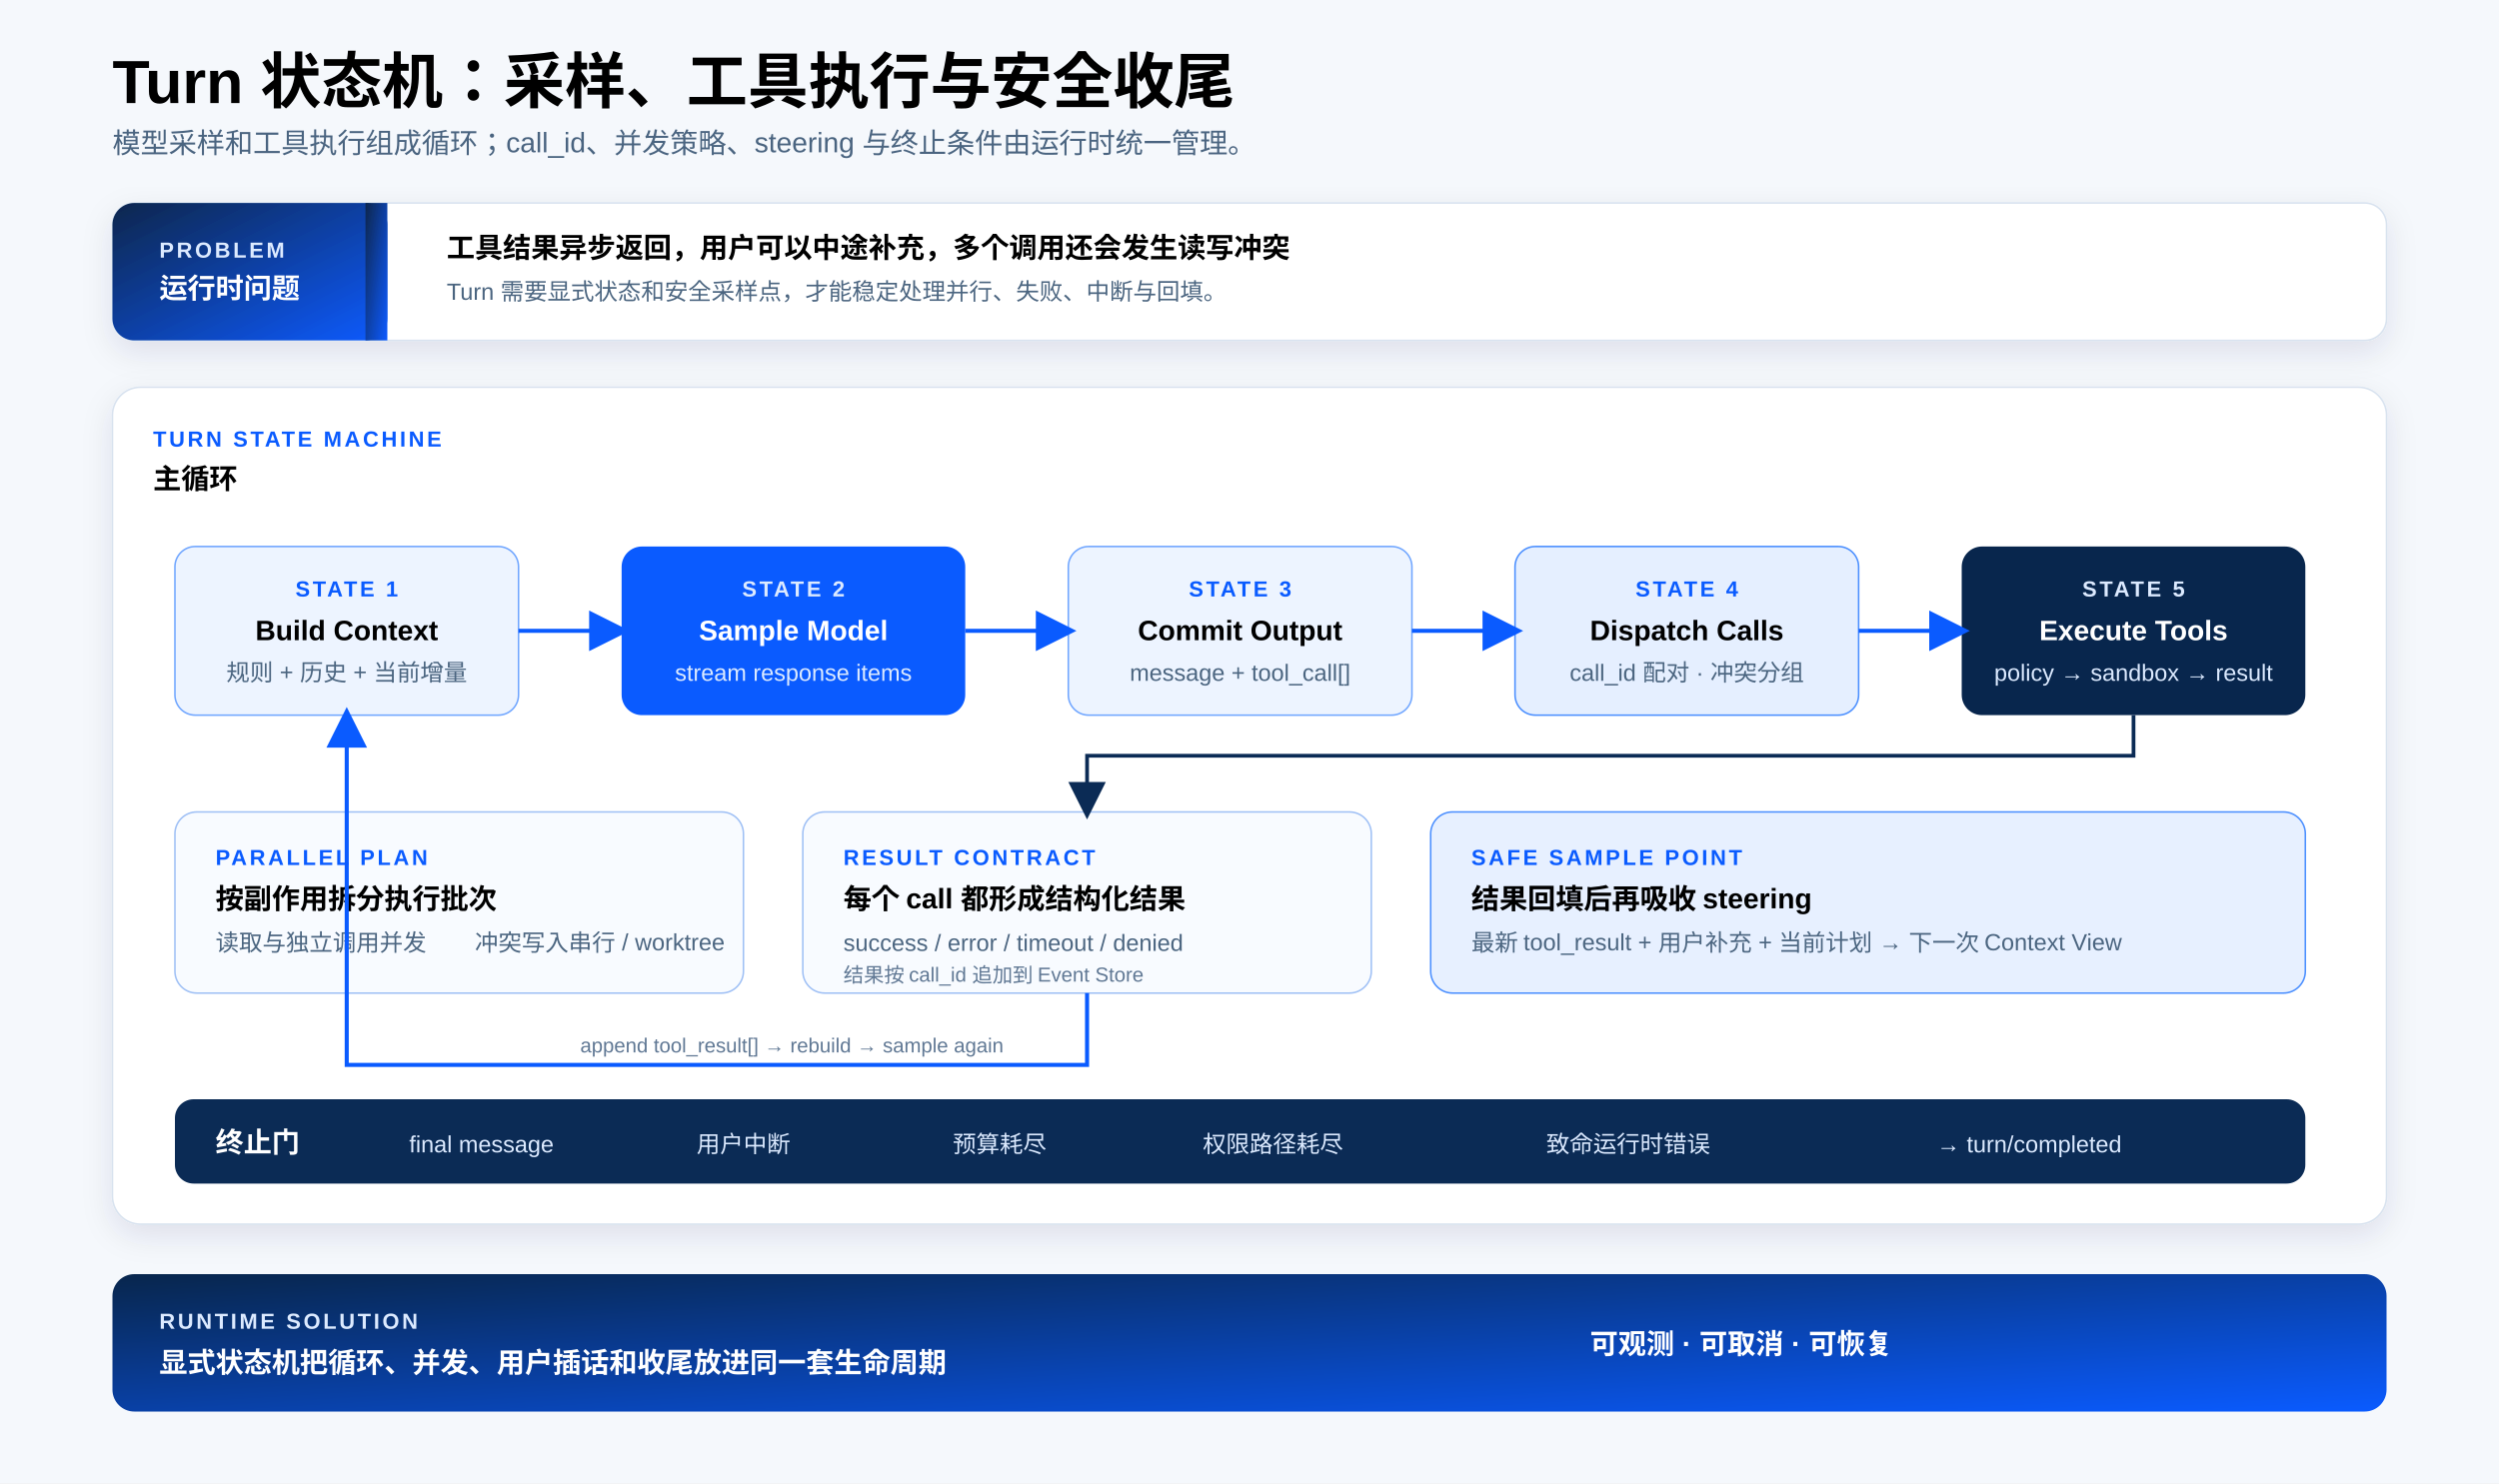
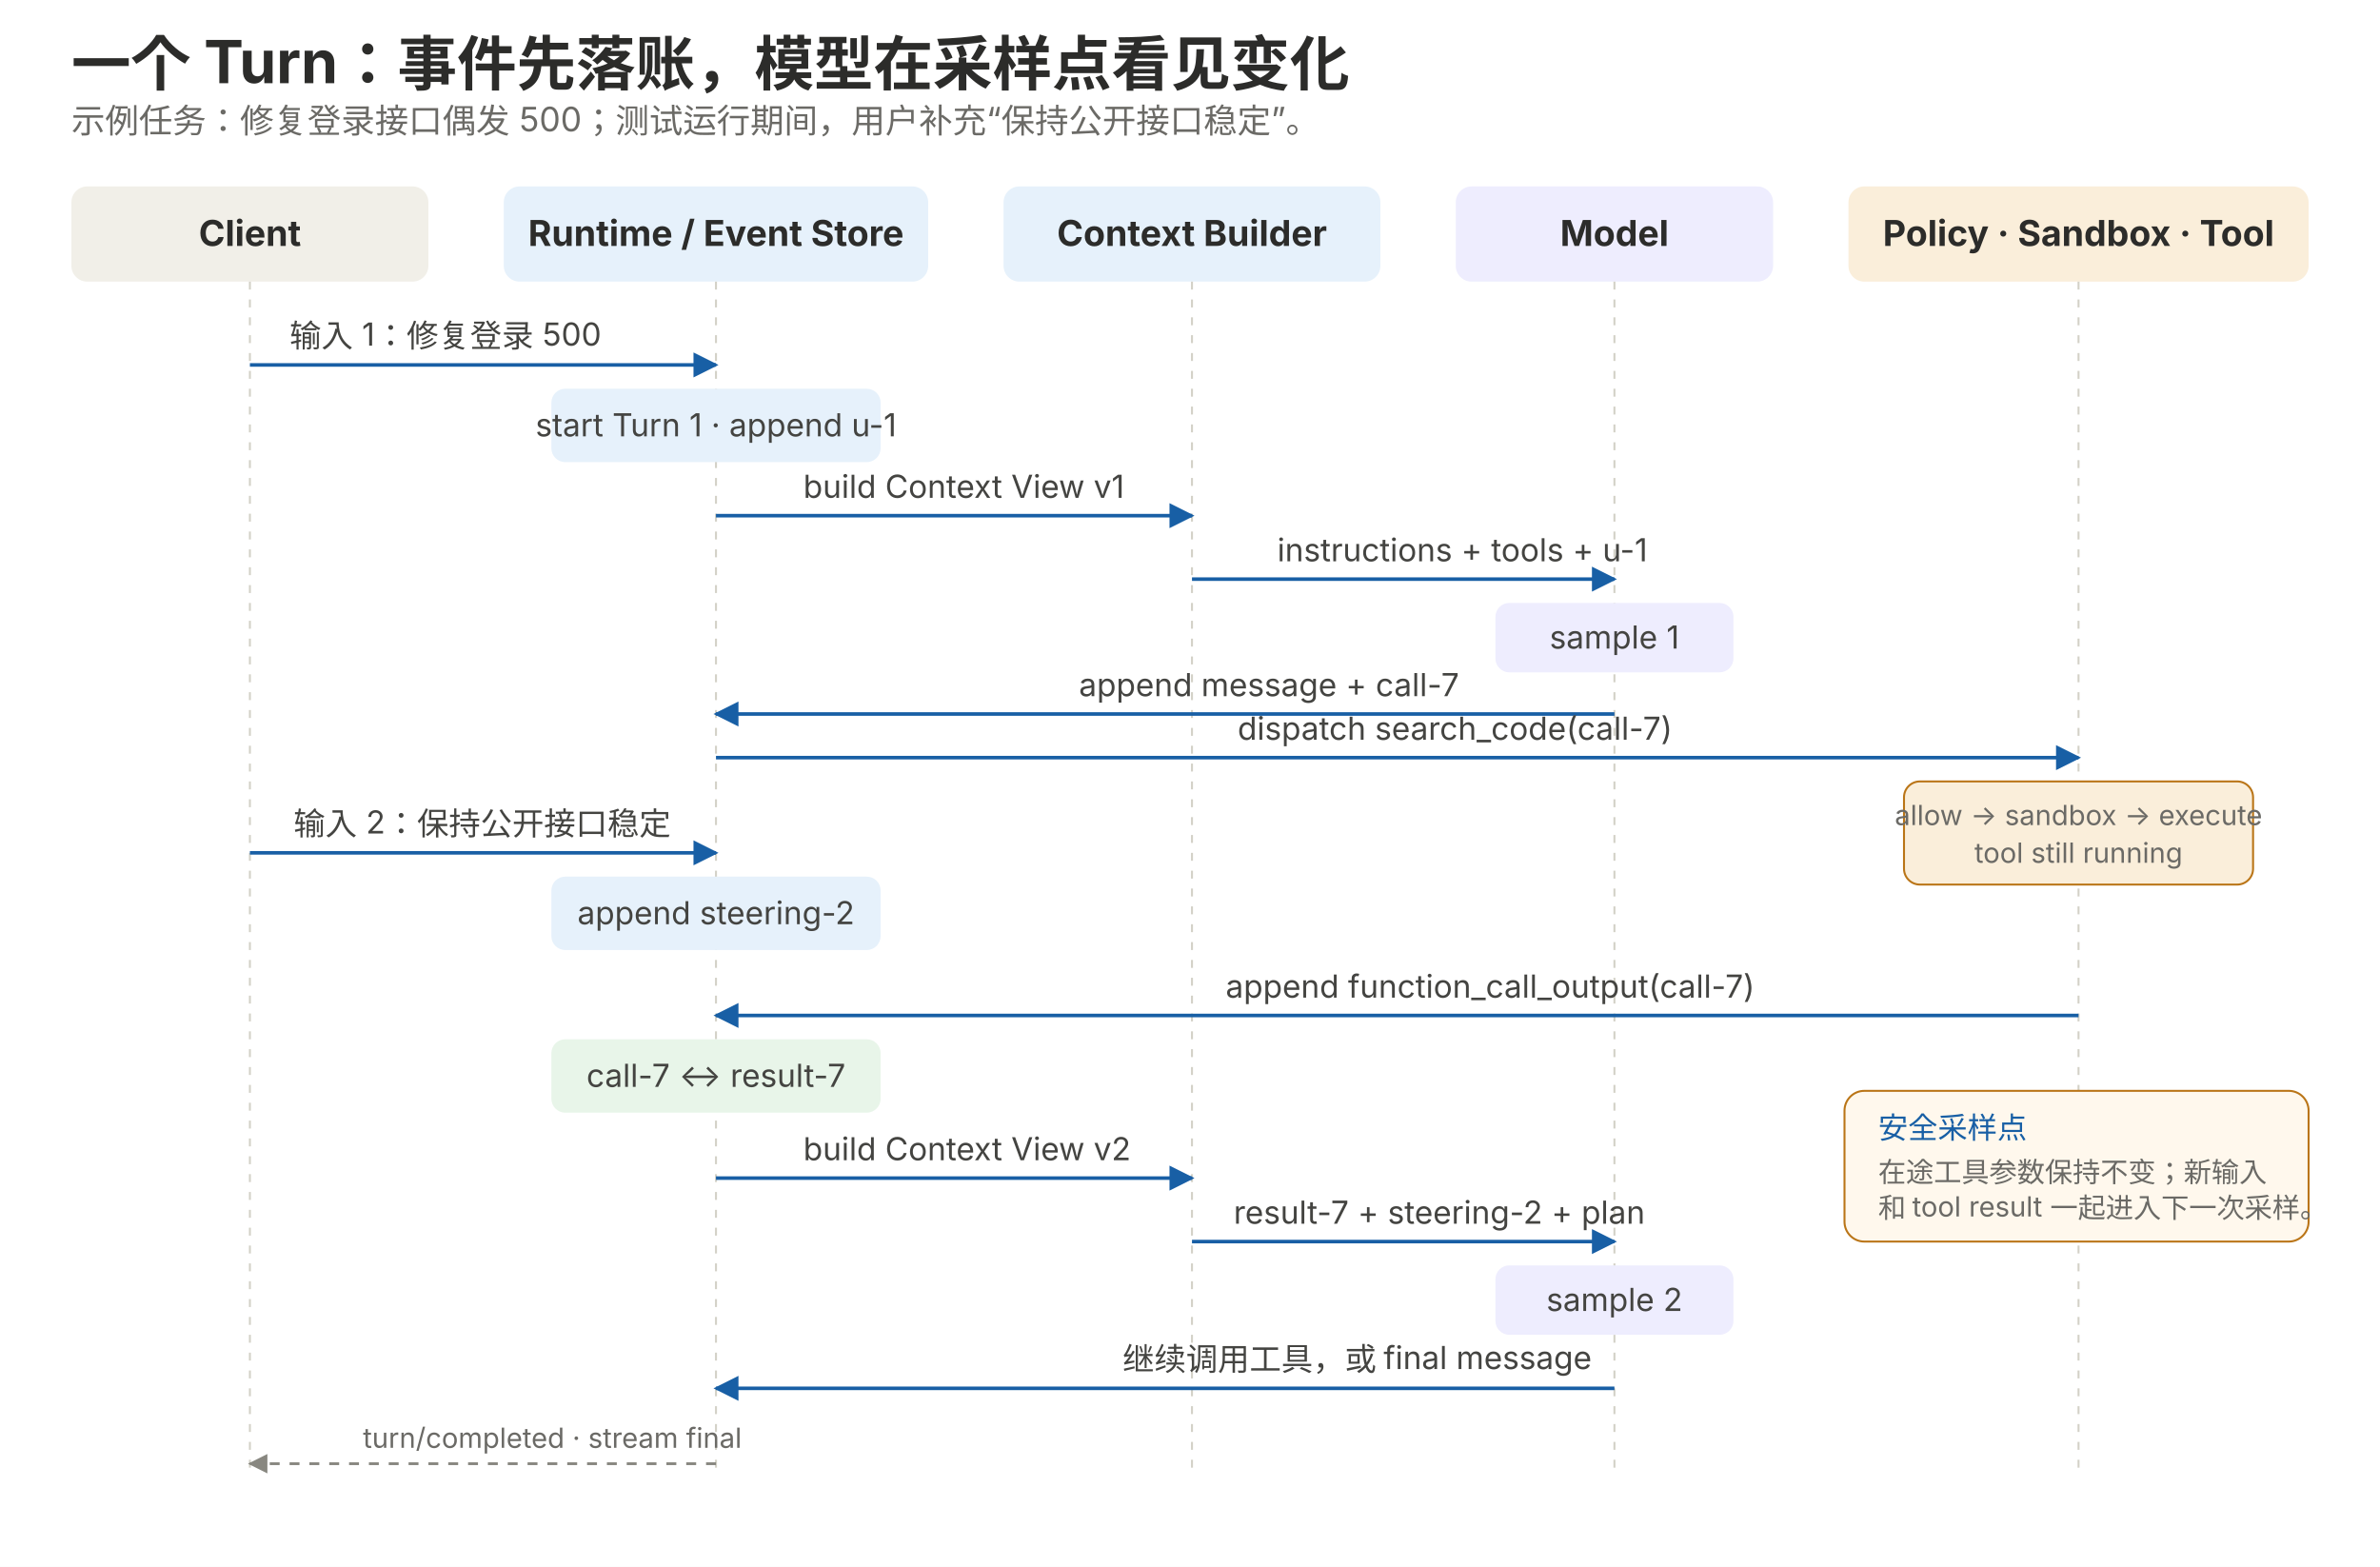
- <svg xmlns="http://www.w3.org/2000/svg" width="1600" height="950" viewBox="0 0 1600 950">
+ <svg xmlns="http://www.w3.org/2000/svg" width="1200" height="790" viewBox="0 0 1200 790" role="img" aria-labelledby="title desc">
  <defs>
-     <linearGradient id="hero" x1="0" y1="0" x2="1" y2="1">
-       <stop offset="0" stop-color="#08264d" />
-       <stop offset="1" stop-color="#0a5bff" />
-     </linearGradient>
-     <filter id="shadow" x="-20%" y="-20%" width="140%" height="150%">
-       <feDropShadow dx="0" dy="7" stdDeviation="10" flood-color="#062452" flood-opacity=".10" />
-     </filter>
-     <marker id="a" markerWidth="10" markerHeight="10" refX="8" refY="5" orient="auto">
-       <path d="M0 0L10 5 0 10Z" fill="#0a5bff" />
+     <marker id="arr" viewBox="0 0 10 10" refX="9" refY="5" markerWidth="7" markerHeight="7" orient="auto">
+       <path d="M0 0L10 5L0 10Z" fill="#185FA5" />
    </marker>
-     <marker id="ad" markerWidth="10" markerHeight="10" refX="8" refY="5" orient="auto">
-       <path d="M0 0L10 5 0 10Z" fill="#0b2b55" />
+     <marker id="arrGray" viewBox="0 0 10 10" refX="9" refY="5" markerWidth="7" markerHeight="7" orient="auto">
+       <path d="M0 0L10 5L0 10Z" fill="#888780" />
    </marker>
-     <style>
-       text{font-family:-apple-system,BlinkMacSystemFont,"Segoe UI","PingFang SC","Microsoft YaHei",Arial,sans-serif}.title{font-size:39px;font-weight:760}.subtitle{font-size:18px;fill:#4a6480}.eyebrow{font-size:14px;font-weight:760;letter-spacing:1.7px}.section{font-size:18px;font-weight:760}.cardTitle{font-size:18px;font-weight:760}.body{font-size:15px;fill:#4b6580}.tiny{font-size:13px;fill:#607894}.white{fill:#fff}.whiteSoft{fill:#dceaff}.blue{fill:#0a5bff}.flow{fill:none;stroke:#0a5bff;stroke-width:2.6;marker-end:url(#a)}.darkFlow{fill:none;stroke:#0b2b55;stroke-width:2.4;marker-end:url(#ad)}.dash{fill:none;stroke:#6c9eea;stroke-width:2;stroke-dasharray:7 7;marker-end:url(#a)}
-     </style>
+     <style>text{font-family:-apple-system,BlinkMacSystemFont,"PingFang SC","Microsoft YaHei",sans-serif}.title{font-size:30px;font-weight:700;fill:#2C2C2A}.sub{font-size:17px;fill:#6B6A66}.lane{font-size:18px;font-weight:700;fill:#2C2C2A}.body{font-size:16px;fill:#444441}.small{font-size:14px;fill:#6B6A66}.note{font-size:15px;fill:#185FA5}.line{fill:none;stroke:#185FA5;stroke-width:1.8;marker-end:url(#arr)}.gray{fill:none;stroke:#888780;stroke-width:1.4;stroke-dasharray:5 5;marker-end:url(#arrGray)}</style>
  </defs>
-   <rect width="1600" height="950" fill="#f5f8fc" />
-   <text x="72" y="66" class="title">Turn 状态机：采样、工具执行与安全收尾</text>
-   <text x="72" y="98" class="subtitle">模型采样和工具执行组成循环；call_id、并发策略、steering 与终止条件由运行时统一管理。</text>
-   <g filter="url(#shadow)">
-     <rect x="72" y="130" width="1456" height="88" rx="14" fill="#fff" stroke="#d8e2ef" />
-     <rect x="72" y="130" width="176" height="88" rx="14" fill="url(#hero)" />
-     <path d="M234 130H248V218H234" fill="url(#hero)" />
+   <rect width="1200" height="790" fill="#fff" />
+   <text x="36" y="43" class="title">一个 Turn：事件先落账，模型在采样点看见变化</text>
+   <text x="36" y="67" class="sub">示例任务：修复登录接口偶发 500；测试运行期间，用户补充“保持公开接口稳定”。</text>
+   <rect x="36" y="94" width="180" height="48" rx="8" fill="#F1EFE8" />
+   <text x="126" y="124" text-anchor="middle" class="lane">Client</text>
+   <rect x="254" y="94" width="214" height="48" rx="8" fill="#E6F1FB" />
+   <text x="361" y="124" text-anchor="middle" class="lane">Runtime / Event Store</text>
+   <rect x="506" y="94" width="190" height="48" rx="8" fill="#E6F1FB" />
+   <text x="601" y="124" text-anchor="middle" class="lane">Context Builder</text>
+   <rect x="734" y="94" width="160" height="48" rx="8" fill="#EEEDFE" />
+   <text x="814" y="124" text-anchor="middle" class="lane">Model</text>
+   <rect x="932" y="94" width="232" height="48" rx="8" fill="#FAEEDA" />
+   <text x="1048" y="124" text-anchor="middle" class="lane">Policy · Sandbox · Tool</text>
+   <g stroke="#D3D1C7" stroke-width="1" stroke-dasharray="4 5">
+     <line x1="126" y1="142" x2="126" y2="742" />
+     <line x1="361" y1="142" x2="361" y2="742" />
+     <line x1="601" y1="142" x2="601" y2="742" />
+     <line x1="814" y1="142" x2="814" y2="742" />
+     <line x1="1048" y1="142" x2="1048" y2="742" />
  </g>
-   <text x="102" y="165" class="eyebrow whiteSoft">PROBLEM</text>
-   <text x="102" y="191" class="section white">运行时问题</text>
-   <text x="286" y="165" class="cardTitle">工具结果异步返回，用户可以中途补充，多个调用还会发生读写冲突</text>
-   <text x="286" y="192" class="body">Turn 需要显式状态和安全采样点，才能稳定处理并行、失败、中断与回填。</text>
-   <rect x="72" y="248" width="1456" height="536" rx="18" fill="#fff" stroke="#d8e2ef" filter="url(#shadow)" />
-   <text x="98" y="286" class="eyebrow blue">TURN STATE MACHINE</text>
-   <text x="98" y="313" class="section">主循环</text>
-   <g>
-     <rect x="112" y="350" width="220" height="108" rx="13" fill="#edf4ff" stroke="#70a6ff" />
-     <text x="222" y="382" text-anchor="middle" class="eyebrow blue">STATE 1</text>
-     <text x="222" y="410" text-anchor="middle" class="cardTitle">Build Context</text>
-     <text x="222" y="436" text-anchor="middle" class="body">规则 + 历史 + 当前增量</text>
-     <rect x="398" y="350" width="220" height="108" rx="13" fill="#0a5bff" />
-     <text x="508" y="382" text-anchor="middle" class="eyebrow whiteSoft">STATE 2</text>
-     <text x="508" y="410" text-anchor="middle" class="cardTitle white">Sample Model</text>
-     <text x="508" y="436" text-anchor="middle" class="body whiteSoft">stream response items</text>
-     <rect x="684" y="350" width="220" height="108" rx="13" fill="#edf4ff" stroke="#70a6ff" />
-     <text x="794" y="382" text-anchor="middle" class="eyebrow blue">STATE 3</text>
-     <text x="794" y="410" text-anchor="middle" class="cardTitle">Commit Output</text>
-     <text x="794" y="436" text-anchor="middle" class="body">message + tool_call[]</text>
-     <rect x="970" y="350" width="220" height="108" rx="13" fill="#e5efff" stroke="#4b8fff" />
-     <text x="1080" y="382" text-anchor="middle" class="eyebrow blue">STATE 4</text>
-     <text x="1080" y="410" text-anchor="middle" class="cardTitle">Dispatch Calls</text>
-     <text x="1080" y="436" text-anchor="middle" class="body">call_id 配对 · 冲突分组</text>
-     <rect x="1256" y="350" width="220" height="108" rx="13" fill="#08264d" />
-     <text x="1366" y="382" text-anchor="middle" class="eyebrow whiteSoft">STATE 5</text>
-     <text x="1366" y="410" text-anchor="middle" class="cardTitle white">Execute Tools</text>
-     <text x="1366" y="436" text-anchor="middle" class="body whiteSoft">policy → sandbox → result</text>
-     <path d="M332 404H398" class="flow" />
-     <path d="M618 404H684" class="flow" />
-     <path d="M904 404H970" class="flow" />
-     <path d="M1190 404H1256" class="flow" />
-   </g>
-   <g>
-     <rect x="112" y="520" width="364" height="116" rx="14" fill="#f8fbff" stroke="#9fc0f5" />
-     <text x="138" y="554" class="eyebrow blue">PARALLEL PLAN</text>
-     <text x="138" y="582" class="cardTitle">按副作用拆分执行批次</text>
-     <text x="138" y="609" class="body">读取与独立调用并发</text>
-     <text x="304" y="609" class="body">冲突写入串行 / worktree</text>
-     <rect x="514" y="520" width="364" height="116" rx="14" fill="#f8fbff" stroke="#9fc0f5" />
-     <text x="540" y="554" class="eyebrow blue">RESULT CONTRACT</text>
-     <text x="540" y="582" class="cardTitle">每个 call 都形成结构化结果</text>
-     <text x="540" y="609" class="body">success / error / timeout / denied</text>
-     <text x="540" y="629" class="tiny">结果按 call_id 追加到 Event Store</text>
-     <rect x="916" y="520" width="560" height="116" rx="14" fill="#e7f0ff" stroke="#4b8fff" />
-     <text x="942" y="554" class="eyebrow blue">SAFE SAMPLE POINT</text>
-     <text x="942" y="582" class="cardTitle">结果回填后再吸收 steering</text>
-     <text x="942" y="609" class="body">最新 tool_result + 用户补充 + 当前计划 → 下一次 Context View</text>
-   </g>
-   <path d="M1366 458V484H696V520" class="darkFlow" />
-   <path d="M696 636V682H222V458" class="flow" />
-   <text x="507" y="674" text-anchor="middle" class="tiny">append tool_result[] → rebuild → sample again</text>
-   <g>
-     <rect x="112" y="704" width="1364" height="54" rx="12" fill="#0b2b55" />
-     <text x="138" y="738" class="section white">终止门</text>
-     <text x="262" y="738" class="body whiteSoft">final message</text>
-     <text x="446" y="738" class="body whiteSoft">用户中断</text>
-     <text x="610" y="738" class="body whiteSoft">预算耗尽</text>
-     <text x="770" y="738" class="body whiteSoft">权限路径耗尽</text>
-     <text x="990" y="738" class="body whiteSoft">致命运行时错误</text>
-     <text x="1240" y="738" class="body whiteSoft">→ turn/completed</text>
-   </g>
-   <rect x="72" y="816" width="1456" height="88" rx="14" fill="url(#hero)" />
-   <text x="102" y="851" class="eyebrow whiteSoft">RUNTIME SOLUTION</text>
-   <text x="102" y="879" class="section white">显式状态机把循环、并发、用户插话和收尾放进同一套生命周期</text>
-   <text x="1018" y="867" class="cardTitle white">可观测 · 可取消 · 可恢复</text>
+   <path d="M126 184H361" class="line" />
+   <text x="146" y="175" class="body">输入 1：修复登录 500</text>
+   <rect x="278" y="196" width="166" height="37" rx="7" fill="#E6F1FB" />
+   <text x="361" y="220" text-anchor="middle" class="body">start Turn 1 · append u-1</text>
+   <path d="M361 260H601" class="line" />
+   <text x="405" y="251" class="body">build Context View v1</text>
+   <path d="M601 292H814" class="line" />
+   <text x="644" y="283" class="body">instructions + tools + u-1</text>
+   <rect x="754" y="304" width="120" height="35" rx="7" fill="#EEEDFE" />
+   <text x="814" y="327" text-anchor="middle" class="body">sample 1</text>
+   <path d="M814 360H361" class="line" />
+   <text x="544" y="351" class="body">append message + call-7</text>
+   <path d="M361 382H1048" class="line" />
+   <text x="624" y="373" class="body">dispatch search_code(call-7)</text>
+   <rect x="960" y="394" width="176" height="52" rx="8" fill="#FAEEDA" stroke="#BA7517" />
+   <text x="1048" y="416" text-anchor="middle" class="small">allow → sandbox → execute</text>
+   <text x="1048" y="435" text-anchor="middle" class="small">tool still running</text>
+   <path d="M126 430H361" class="line" />
+   <text x="148" y="421" class="body">输入 2：保持公开接口稳定</text>
+   <rect x="278" y="442" width="166" height="37" rx="7" fill="#E6F1FB" />
+   <text x="361" y="466" text-anchor="middle" class="body">append steering-2</text>
+   <path d="M1048 512H361" class="line" />
+   <text x="618" y="503" class="body">append function_call_output(call-7)</text>
+   <rect x="278" y="524" width="166" height="37" rx="7" fill="#E8F5E9" />
+   <text x="361" y="548" text-anchor="middle" class="body">call-7 ↔ result-7</text>
+   <path d="M361 594H601" class="line" />
+   <text x="405" y="585" class="body">build Context View v2</text>
+   <path d="M601 626H814" class="line" />
+   <text x="622" y="617" class="body">result-7 + steering-2 + plan</text>
+   <rect x="754" y="638" width="120" height="35" rx="7" fill="#EEEDFE" />
+   <text x="814" y="661" text-anchor="middle" class="body">sample 2</text>
+   <path d="M814 700H361" class="line" />
+   <text x="566" y="691" class="body">继续调用工具，或 final message</text>
+   <path d="M361 738H126" class="gray" />
+   <text x="183" y="730" class="small">turn/completed · stream final</text>
+   <rect x="930" y="550" width="234" height="76" rx="10" fill="#FFF8ED" stroke="#BA7517" />
+   <text x="947" y="574" class="note">安全采样点</text>
+   <text x="947" y="596" class="small">在途工具参数保持不变；新输入</text>
+   <text x="947" y="614" class="small">和 tool result 一起进入下一次采样。</text>
</svg>
